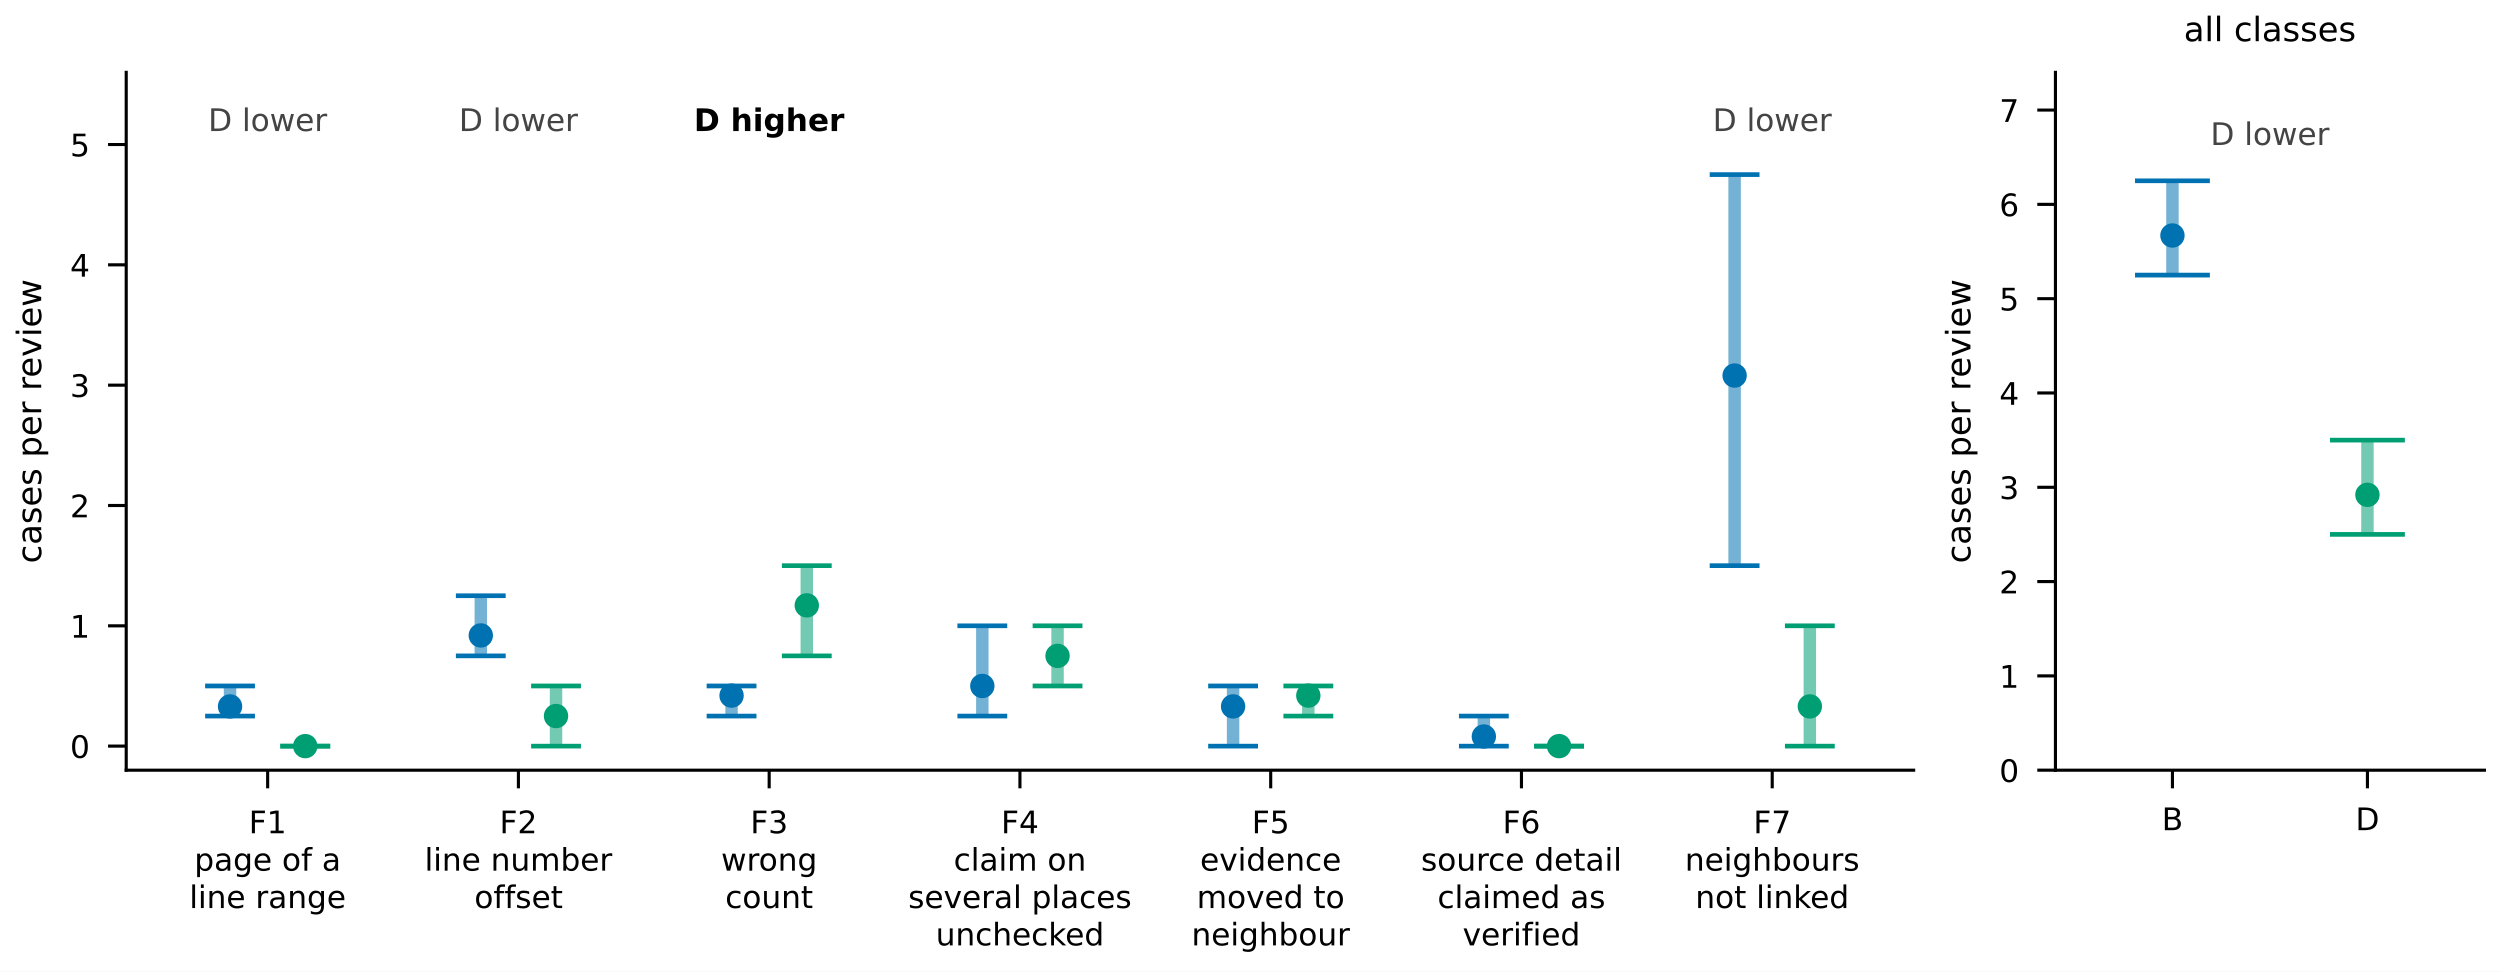
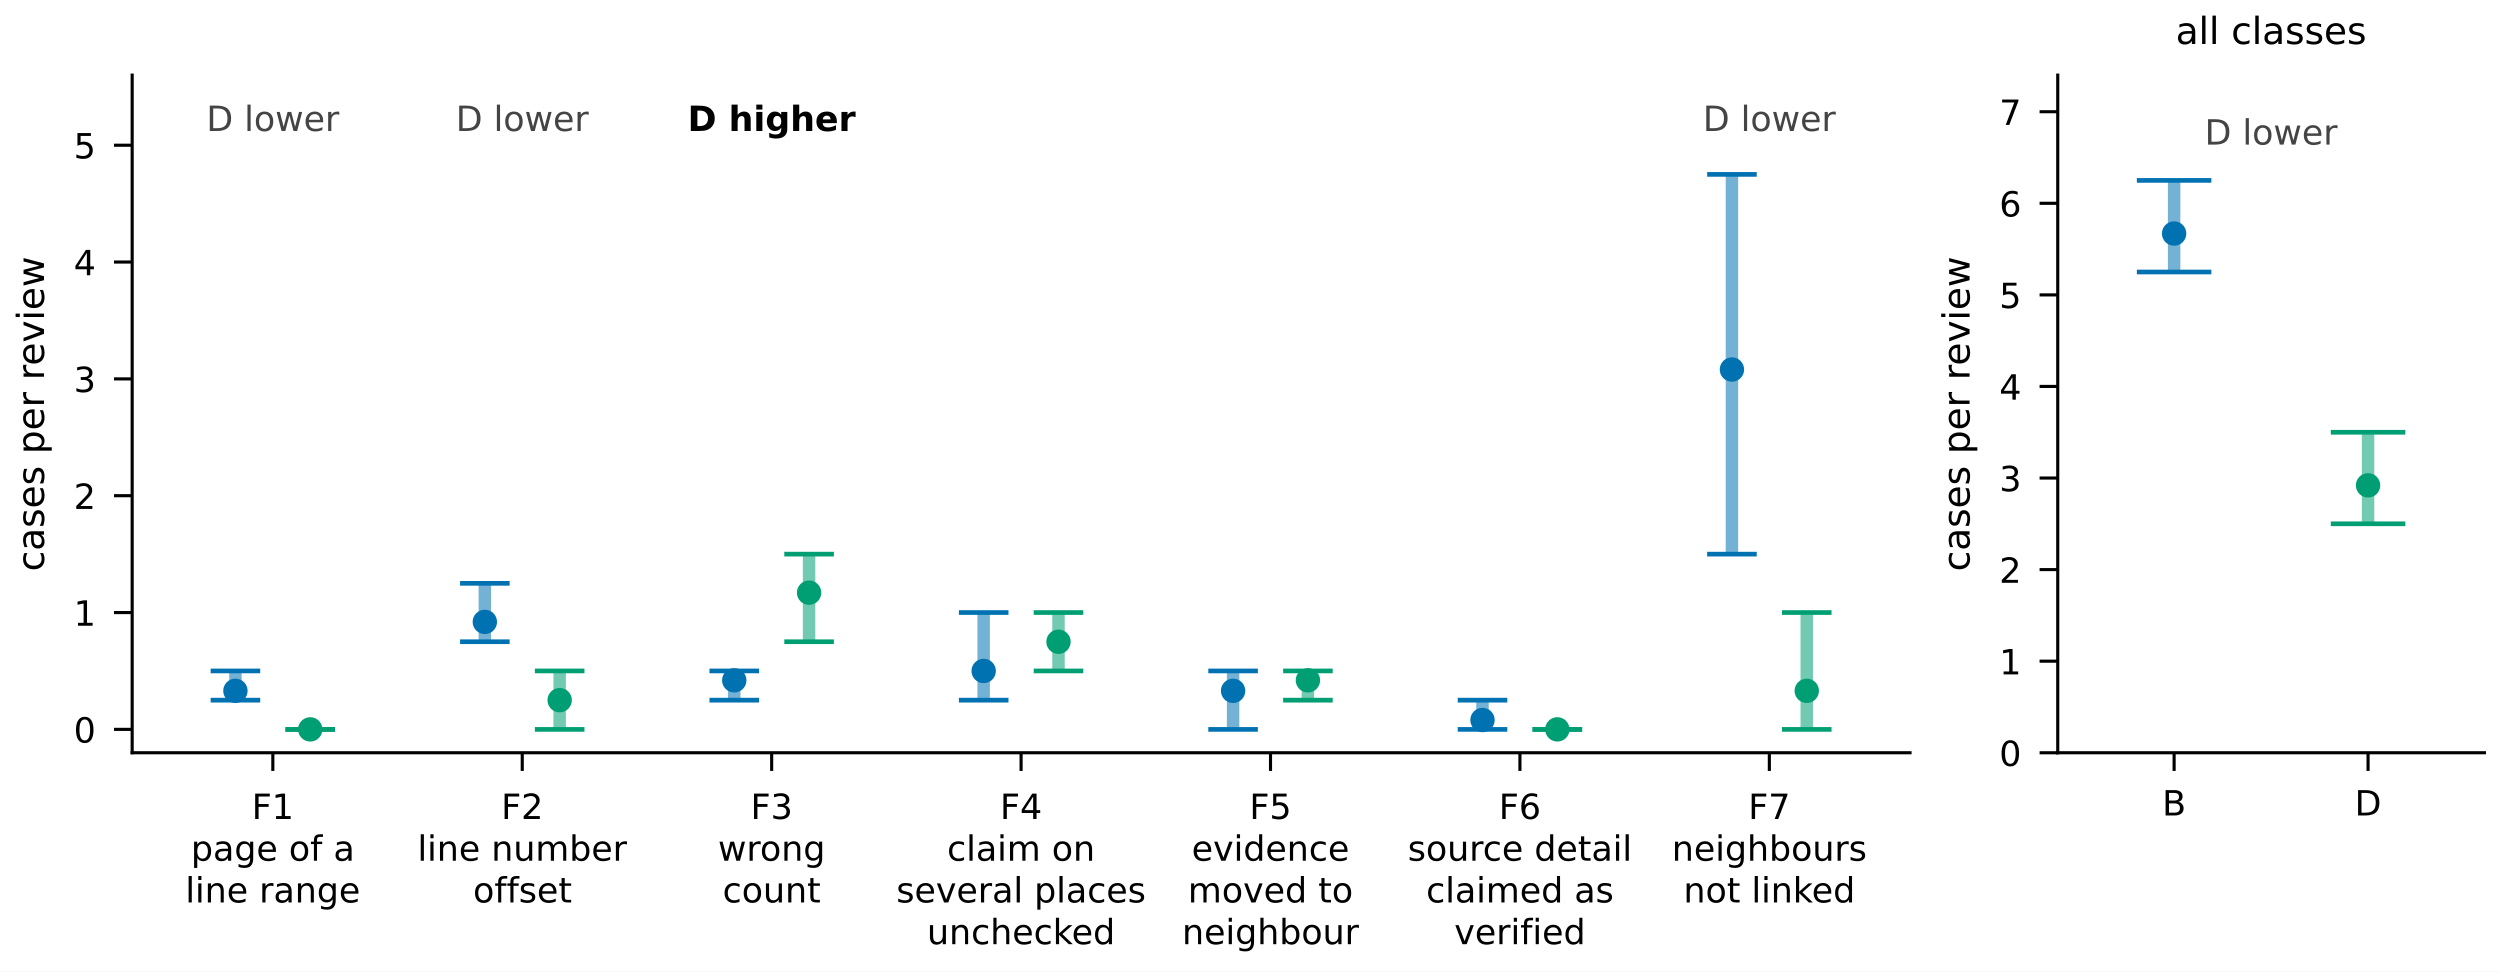
<svg xmlns="http://www.w3.org/2000/svg" xmlns:xlink="http://www.w3.org/1999/xlink" width="481.68pt" height="187.2pt" viewBox="0 0 481.68 187.2" version="1.1">
  <defs>
    <style type="text/css">*{stroke-linejoin: round; stroke-linecap: butt}</style>
  </defs>
  <g id="figure_1">
    <g id="patch_1">
      <path d="M 0 187.2  L 481.68 187.2  L 481.68 0  L 0 0  z " style="fill: #ffffff" />
    </g>
    <g id="axes_1">
      <g id="patch_2">
-         <path d="M 24.318 148.394  L 368.708 148.394  L 368.708 13.939  L 24.318 13.939  z " style="fill: #ffffff" />
+         <path d="M 25.464 145.033  L 368.006 145.033  L 368.006 14.471  L 25.464 14.471  z " style="fill: #ffffff" />
      </g>
      <g id="matplotlib.axis_1">
        <g id="xtick_1">
          <g id="line2d_1">
            <defs>
-               <path id="mc4cdc51cec" d="M 0 0  L 0 3.5  " style="stroke: #000000; stroke-width: 0.6" />
+               <path id="m9303e43eb8" d="M 0 0  L 0 3.5  " style="stroke: #000000; stroke-width: 0.6" />
            </defs>
            <g>
-               <use xlink:href="#mc4cdc51cec" x="51.568" y="148.394" style="stroke: #000000; stroke-width: 0.6" />
+               <use xlink:href="#m9303e43eb8" x="52.567" y="145.033" style="stroke: #000000; stroke-width: 0.6" />
            </g>
          </g>
          <g id="text_1">
-             <text style="font-size: 6px; font-family: 'DejaVu Sans'" transform="translate(47.93371 160.5528)">F1</text>
-             <text style="font-size: 6px; font-family: 'DejaVu Sans'" transform="translate(37.43746 167.7545)">page of a</text>
-             <text style="font-size: 6px; font-family: 'DejaVu Sans'" transform="translate(36.47699 174.9561)">line range</text>
+             <text style="font-size: 6.7px; font-family: 'DejaVu Sans'" transform="translate(48.50896 157.794)">F1</text>
+             <text style="font-size: 6.7px; font-family: 'DejaVu Sans'" transform="translate(36.78815 165.8359)">page of a</text>
+             <text style="font-size: 6.7px; font-family: 'DejaVu Sans'" transform="translate(35.71563 173.8777)">line range</text>
          </g>
        </g>
        <g id="xtick_2">
          <g id="line2d_2">
            <g>
-               <use xlink:href="#mc4cdc51cec" x="99.883" y="148.394" style="stroke: #000000; stroke-width: 0.6" />
+               <use xlink:href="#m9303e43eb8" x="100.623" y="145.033" style="stroke: #000000; stroke-width: 0.6" />
            </g>
          </g>
          <g id="text_2">
-             <text style="font-size: 6px; font-family: 'DejaVu Sans'" transform="translate(96.24874 160.5528)">F2</text>
-             <text style="font-size: 6px; font-family: 'DejaVu Sans'" transform="translate(81.80702 167.7545)">line number</text>
-             <text style="font-size: 6px; font-family: 'DejaVu Sans'" transform="translate(91.39577 174.9561)">offset</text>
+             <text style="font-size: 6.7px; font-family: 'DejaVu Sans'" transform="translate(96.56481 157.794)">F2</text>
+             <text style="font-size: 6.7px; font-family: 'DejaVu Sans'" transform="translate(80.43822 165.8359)">line number</text>
+             <text style="font-size: 6.7px; font-family: 'DejaVu Sans'" transform="translate(91.14566 173.8777)">offset</text>
          </g>
        </g>
        <g id="xtick_3">
          <g id="line2d_3">
            <g>
-               <use xlink:href="#mc4cdc51cec" x="148.198" y="148.394" style="stroke: #000000; stroke-width: 0.6" />
+               <use xlink:href="#m9303e43eb8" x="148.679" y="145.033" style="stroke: #000000; stroke-width: 0.6" />
            </g>
          </g>
          <g id="text_3">
-             <text style="font-size: 6px; font-family: 'DejaVu Sans'" transform="translate(144.5638 160.5528)">F3</text>
-             <text style="font-size: 6px; font-family: 'DejaVu Sans'" transform="translate(138.936 167.754)">wrong</text>
-             <text style="font-size: 6px; font-family: 'DejaVu Sans'" transform="translate(139.7342 174.9552)">count</text>
+             <text style="font-size: 6.7px; font-family: 'DejaVu Sans'" transform="translate(144.6207 157.794)">F3</text>
+             <text style="font-size: 6.7px; font-family: 'DejaVu Sans'" transform="translate(138.3363 165.8353)">wrong</text>
+             <text style="font-size: 6.7px; font-family: 'DejaVu Sans'" transform="translate(139.2277 173.8767)">count</text>
          </g>
        </g>
        <g id="xtick_4">
          <g id="line2d_4">
            <g>
-               <use xlink:href="#mc4cdc51cec" x="196.513" y="148.394" style="stroke: #000000; stroke-width: 0.6" />
+               <use xlink:href="#m9303e43eb8" x="196.735" y="145.033" style="stroke: #000000; stroke-width: 0.6" />
            </g>
          </g>
          <g id="text_4">
-             <text style="font-size: 6px; font-family: 'DejaVu Sans'" transform="translate(192.8788 160.5528)">F4</text>
-             <text style="font-size: 6px; font-family: 'DejaVu Sans'" transform="translate(183.7457 167.7545)">claim on</text>
-             <text style="font-size: 6px; font-family: 'DejaVu Sans'" transform="translate(174.9894 174.9561)">several places</text>
-             <text style="font-size: 6px; font-family: 'DejaVu Sans'" transform="translate(180.2835 182.1578)">unchecked</text>
+             <text style="font-size: 6.7px; font-family: 'DejaVu Sans'" transform="translate(192.6765 157.794)">F4</text>
+             <text style="font-size: 6.7px; font-family: 'DejaVu Sans'" transform="translate(182.4778 165.8359)">claim on</text>
+             <text style="font-size: 6.7px; font-family: 'DejaVu Sans'" transform="translate(172.7 173.8777)">several places</text>
+             <text style="font-size: 6.7px; font-family: 'DejaVu Sans'" transform="translate(178.6117 181.9195)">unchecked</text>
          </g>
        </g>
        <g id="xtick_5">
          <g id="line2d_5">
            <g>
-               <use xlink:href="#mc4cdc51cec" x="244.828" y="148.394" style="stroke: #000000; stroke-width: 0.6" />
+               <use xlink:href="#m9303e43eb8" x="244.791" y="145.033" style="stroke: #000000; stroke-width: 0.6" />
            </g>
          </g>
          <g id="text_5">
-             <text style="font-size: 6px; font-family: 'DejaVu Sans'" transform="translate(241.1938 160.5528)">F5</text>
-             <text style="font-size: 6px; font-family: 'DejaVu Sans'" transform="translate(231.2259 167.7545)">evidence</text>
-             <text style="font-size: 6px; font-family: 'DejaVu Sans'" transform="translate(230.579 174.9561)">moved to</text>
-             <text style="font-size: 6px; font-family: 'DejaVu Sans'" transform="translate(229.567 182.1578)">neighbour</text>
+             <text style="font-size: 6.7px; font-family: 'DejaVu Sans'" transform="translate(240.7323 157.794)">F5</text>
+             <text style="font-size: 6.7px; font-family: 'DejaVu Sans'" transform="translate(229.6014 165.8359)">evidence</text>
+             <text style="font-size: 6.7px; font-family: 'DejaVu Sans'" transform="translate(228.8791 173.8777)">moved to</text>
+             <text style="font-size: 6.7px; font-family: 'DejaVu Sans'" transform="translate(227.749 181.9195)">neighbour</text>
          </g>
        </g>
        <g id="xtick_6">
          <g id="line2d_6">
            <g>
-               <use xlink:href="#mc4cdc51cec" x="293.143" y="148.394" style="stroke: #000000; stroke-width: 0.6" />
+               <use xlink:href="#m9303e43eb8" x="292.846" y="145.033" style="stroke: #000000; stroke-width: 0.6" />
            </g>
          </g>
          <g id="text_6">
-             <text style="font-size: 6px; font-family: 'DejaVu Sans'" transform="translate(289.5089 160.5528)">F6</text>
-             <text style="font-size: 6px; font-family: 'DejaVu Sans'" transform="translate(273.7954 167.7545)">source detail</text>
-             <text style="font-size: 6px; font-family: 'DejaVu Sans'" transform="translate(276.9609 174.9561)">claimed as</text>
-             <text style="font-size: 6px; font-family: 'DejaVu Sans'" transform="translate(281.8148 182.1578)">verified</text>
+             <text style="font-size: 6.7px; font-family: 'DejaVu Sans'" transform="translate(288.7882 157.794)">F6</text>
+             <text style="font-size: 6.7px; font-family: 'DejaVu Sans'" transform="translate(271.2415 165.8359)">source detail</text>
+             <text style="font-size: 6.7px; font-family: 'DejaVu Sans'" transform="translate(274.7763 173.8777)">claimed as</text>
+             <text style="font-size: 6.7px; font-family: 'DejaVu Sans'" transform="translate(280.1965 181.9195)">verified</text>
          </g>
        </g>
        <g id="xtick_7">
          <g id="line2d_7">
            <g>
-               <use xlink:href="#mc4cdc51cec" x="341.458" y="148.394" style="stroke: #000000; stroke-width: 0.6" />
+               <use xlink:href="#m9303e43eb8" x="340.902" y="145.033" style="stroke: #000000; stroke-width: 0.6" />
            </g>
          </g>
          <g id="text_7">
-             <text style="font-size: 6px; font-family: 'DejaVu Sans'" transform="translate(337.8239 160.5528)">F7</text>
-             <text style="font-size: 6px; font-family: 'DejaVu Sans'" transform="translate(324.6342 167.7545)">neighbours</text>
-             <text style="font-size: 6px; font-family: 'DejaVu Sans'" transform="translate(326.6428 174.9561)">not linked</text>
+             <text style="font-size: 6.7px; font-family: 'DejaVu Sans'" transform="translate(336.844 157.794)">F7</text>
+             <text style="font-size: 6.7px; font-family: 'DejaVu Sans'" transform="translate(322.1156 165.8359)">neighbours</text>
+             <text style="font-size: 6.7px; font-family: 'DejaVu Sans'" transform="translate(324.3585 173.8777)">not linked</text>
          </g>
        </g>
      </g>
      <g id="matplotlib.axis_2">
        <g id="ytick_1">
          <g id="line2d_8">
            <defs>
-               <path id="me5362968f9" d="M 0 0  L -3.5 0  " style="stroke: #000000; stroke-width: 0.6" />
+               <path id="m21ab9da16f" d="M 0 0  L -3.5 0  " style="stroke: #000000; stroke-width: 0.6" />
            </defs>
            <g>
-               <use xlink:href="#me5362968f9" x="24.318" y="143.757" style="stroke: #000000; stroke-width: 0.6" />
+               <use xlink:href="#m21ab9da16f" x="25.464" y="140.531" style="stroke: #000000; stroke-width: 0.6" />
            </g>
          </g>
          <g id="text_8">
-             <text style="font-size: 6px; font-family: 'DejaVu Sans'; text-anchor: end" x="17.318" y="146.037" transform="rotate(-0 17.31825 146.0366)">0</text>
+             <text style="font-size: 6.7px; font-family: 'DejaVu Sans'; text-anchor: end" x="18.464" y="143.076" transform="rotate(-0 18.46368 143.076)">0</text>
          </g>
        </g>
        <g id="ytick_2">
          <g id="line2d_9">
            <g>
-               <use xlink:href="#me5362968f9" x="24.318" y="120.576" style="stroke: #000000; stroke-width: 0.6" />
+               <use xlink:href="#m21ab9da16f" x="25.464" y="118.02" style="stroke: #000000; stroke-width: 0.6" />
            </g>
          </g>
          <g id="text_9">
-             <text style="font-size: 6px; font-family: 'DejaVu Sans'; text-anchor: end" x="17.318" y="122.855" transform="rotate(-0 17.31825 122.8548)">1</text>
+             <text style="font-size: 6.7px; font-family: 'DejaVu Sans'; text-anchor: end" x="18.464" y="120.565" transform="rotate(-0 18.46368 120.5654)">1</text>
          </g>
        </g>
        <g id="ytick_3">
          <g id="line2d_10">
            <g>
-               <use xlink:href="#me5362968f9" x="24.318" y="97.394" style="stroke: #000000; stroke-width: 0.6" />
+               <use xlink:href="#m21ab9da16f" x="25.464" y="95.509" style="stroke: #000000; stroke-width: 0.6" />
            </g>
          </g>
          <g id="text_10">
-             <text style="font-size: 6px; font-family: 'DejaVu Sans'; text-anchor: end" x="17.318" y="99.673" transform="rotate(-0 17.31825 99.673)">2</text>
+             <text style="font-size: 6.7px; font-family: 'DejaVu Sans'; text-anchor: end" x="18.464" y="98.055" transform="rotate(-0 18.46368 98.05471)">2</text>
          </g>
        </g>
        <g id="ytick_4">
          <g id="line2d_11">
            <g>
-               <use xlink:href="#me5362968f9" x="24.318" y="74.212" style="stroke: #000000; stroke-width: 0.6" />
+               <use xlink:href="#m21ab9da16f" x="25.464" y="72.999" style="stroke: #000000; stroke-width: 0.6" />
            </g>
          </g>
          <g id="text_11">
-             <text style="font-size: 6px; font-family: 'DejaVu Sans'; text-anchor: end" x="17.318" y="76.491" transform="rotate(-0 17.31825 76.4912)">3</text>
+             <text style="font-size: 6.7px; font-family: 'DejaVu Sans'; text-anchor: end" x="18.464" y="75.544" transform="rotate(-0 18.46368 75.54405)">3</text>
          </g>
        </g>
        <g id="ytick_5">
          <g id="line2d_12">
            <g>
-               <use xlink:href="#me5362968f9" x="24.318" y="51.03" style="stroke: #000000; stroke-width: 0.6" />
+               <use xlink:href="#m21ab9da16f" x="25.464" y="50.488" style="stroke: #000000; stroke-width: 0.6" />
            </g>
          </g>
          <g id="text_12">
-             <text style="font-size: 6px; font-family: 'DejaVu Sans'; text-anchor: end" x="17.318" y="53.309" transform="rotate(-0 17.31825 53.3094)">4</text>
+             <text style="font-size: 6.7px; font-family: 'DejaVu Sans'; text-anchor: end" x="18.464" y="53.033" transform="rotate(-0 18.46368 53.03339)">4</text>
          </g>
        </g>
        <g id="ytick_6">
          <g id="line2d_13">
            <g>
-               <use xlink:href="#me5362968f9" x="24.318" y="27.848" style="stroke: #000000; stroke-width: 0.6" />
+               <use xlink:href="#m21ab9da16f" x="25.464" y="27.978" style="stroke: #000000; stroke-width: 0.6" />
            </g>
          </g>
          <g id="text_13">
-             <text style="font-size: 6px; font-family: 'DejaVu Sans'; text-anchor: end" x="17.318" y="30.128" transform="rotate(-0 17.31825 30.1276)">5</text>
+             <text style="font-size: 6.7px; font-family: 'DejaVu Sans'; text-anchor: end" x="18.464" y="30.523" transform="rotate(-0 18.46368 30.52273)">5</text>
          </g>
        </g>
        <g id="text_14">
-           <text style="font-size: 6.5px; font-family: 'DejaVu Sans'; text-anchor: middle" x="7.939" y="81.166" transform="rotate(-90 7.939224 81.16644)">cases per review</text>
+           <text style="font-size: 7.2px; font-family: 'DejaVu Sans'; text-anchor: middle" x="8.471" y="79.752" transform="rotate(-90 8.471115 79.75204)">cases per review</text>
        </g>
      </g>
      <g id="line2d_14">
-         <path d="M 44.321 137.962  L 44.321 132.166  " clip-path="url(#pbc3238eaef)" style="fill: none; stroke: #0072b2; stroke-opacity: 0.55; stroke-width: 2.4" />
+         <path d="M 45.359 134.903  L 45.359 129.275  " clip-path="url(#pc53d9c5e35)" style="fill: none; stroke: #0072b2; stroke-opacity: 0.55; stroke-width: 2.4" />
      </g>
      <g id="line2d_15">
-         <path d="M 39.972 137.962  L 48.669 137.962  " clip-path="url(#pbc3238eaef)" style="fill: none; stroke: #0072b2; stroke-width: 0.9; stroke-linecap: square" />
+         <path d="M 41.034 134.903  L 49.684 134.903  " clip-path="url(#pc53d9c5e35)" style="fill: none; stroke: #0072b2; stroke-width: 0.9; stroke-linecap: square" />
      </g>
      <g id="line2d_16">
-         <path d="M 39.972 132.166  L 48.669 132.166  " clip-path="url(#pbc3238eaef)" style="fill: none; stroke: #0072b2; stroke-width: 0.9; stroke-linecap: square" />
+         <path d="M 41.034 129.275  L 49.684 129.275  " clip-path="url(#pc53d9c5e35)" style="fill: none; stroke: #0072b2; stroke-width: 0.9; stroke-linecap: square" />
      </g>
      <g id="line2d_17">
        <defs>
-           <path id="m7e4ccbfb3e" d="M 0 1.9  C 0.504 1.9 0.987 1.7 1.344 1.344  C 1.7 0.987 1.9 0.504 1.9 0  C 1.9 -0.504 1.7 -0.987 1.344 -1.344  C 0.987 -1.7 0.504 -1.9 0 -1.9  C -0.504 -1.9 -0.987 -1.7 -1.344 -1.344  C -1.7 -0.987 -1.9 -0.504 -1.9 0  C -1.9 0.504 -1.7 0.987 -1.344 1.344  C -0.987 1.7 -0.504 1.9 0 1.9  z " style="stroke: #0072b2; stroke-width: 0.9" />
+           <path id="m8dc04f775f" d="M 0 1.9  C 0.504 1.9 0.987 1.7 1.344 1.344  C 1.7 0.987 1.9 0.504 1.9 0  C 1.9 -0.504 1.7 -0.987 1.344 -1.344  C 0.987 -1.7 0.504 -1.9 0 -1.9  C -0.504 -1.9 -0.987 -1.7 -1.344 -1.344  C -1.7 -0.987 -1.9 -0.504 -1.9 0  C -1.9 0.504 -1.7 0.987 -1.344 1.344  C -0.987 1.7 -0.504 1.9 0 1.9  z " style="stroke: #0072b2; stroke-width: 0.9" />
        </defs>
-         <g clip-path="url(#pbc3238eaef)">
-           <use xlink:href="#m7e4ccbfb3e" x="44.321" y="136.107" style="fill: #0072b2; stroke: #0072b2; stroke-width: 0.9" />
+         <g clip-path="url(#pc53d9c5e35)">
+           <use xlink:href="#m8dc04f775f" x="45.359" y="133.102" style="fill: #0072b2; stroke: #0072b2; stroke-width: 0.9" />
        </g>
      </g>
      <g id="line2d_18">
-         <path d="M 58.815 143.757  L 58.815 143.757  " clip-path="url(#pbc3238eaef)" style="fill: none; stroke: #009e73; stroke-opacity: 0.55; stroke-width: 2.4" />
+         <path d="M 59.776 140.531  L 59.776 140.531  " clip-path="url(#pc53d9c5e35)" style="fill: none; stroke: #009e73; stroke-opacity: 0.55; stroke-width: 2.4" />
      </g>
      <g id="line2d_19">
-         <path d="M 54.467 143.757  L 63.164 143.757  " clip-path="url(#pbc3238eaef)" style="fill: none; stroke: #009e73; stroke-width: 0.9; stroke-linecap: square" />
+         <path d="M 55.451 140.531  L 64.101 140.531  " clip-path="url(#pc53d9c5e35)" style="fill: none; stroke: #009e73; stroke-width: 0.9; stroke-linecap: square" />
      </g>
      <g id="line2d_20">
-         <path d="M 54.467 143.757  L 63.164 143.757  " clip-path="url(#pbc3238eaef)" style="fill: none; stroke: #009e73; stroke-width: 0.9; stroke-linecap: square" />
+         <path d="M 55.451 140.531  L 64.101 140.531  " clip-path="url(#pc53d9c5e35)" style="fill: none; stroke: #009e73; stroke-width: 0.9; stroke-linecap: square" />
      </g>
      <g id="line2d_21">
        <defs>
-           <path id="mbad05f648e" d="M 0 1.9  C 0.504 1.9 0.987 1.7 1.344 1.344  C 1.7 0.987 1.9 0.504 1.9 0  C 1.9 -0.504 1.7 -0.987 1.344 -1.344  C 0.987 -1.7 0.504 -1.9 0 -1.9  C -0.504 -1.9 -0.987 -1.7 -1.344 -1.344  C -1.7 -0.987 -1.9 -0.504 -1.9 0  C -1.9 0.504 -1.7 0.987 -1.344 1.344  C -0.987 1.7 -0.504 1.9 0 1.9  z " style="stroke: #009e73; stroke-width: 0.9" />
+           <path id="m3bcde6419c" d="M 0 1.9  C 0.504 1.9 0.987 1.7 1.344 1.344  C 1.7 0.987 1.9 0.504 1.9 0  C 1.9 -0.504 1.7 -0.987 1.344 -1.344  C 0.987 -1.7 0.504 -1.9 0 -1.9  C -0.504 -1.9 -0.987 -1.7 -1.344 -1.344  C -1.7 -0.987 -1.9 -0.504 -1.9 0  C -1.9 0.504 -1.7 0.987 -1.344 1.344  C -0.987 1.7 -0.504 1.9 0 1.9  z " style="stroke: #009e73; stroke-width: 0.9" />
        </defs>
-         <g clip-path="url(#pbc3238eaef)">
-           <use xlink:href="#mbad05f648e" x="58.815" y="143.757" style="fill: #009e73; stroke: #009e73; stroke-width: 0.9" />
+         <g clip-path="url(#pc53d9c5e35)">
+           <use xlink:href="#m3bcde6419c" x="59.776" y="140.531" style="fill: #009e73; stroke: #009e73; stroke-width: 0.9" />
        </g>
      </g>
      <g id="line2d_22">
-         <path d="M 92.636 126.371  L 92.636 114.78  " clip-path="url(#pbc3238eaef)" style="fill: none; stroke: #0072b2; stroke-opacity: 0.55; stroke-width: 2.4" />
+         <path d="M 93.415 123.648  L 93.415 112.392  " clip-path="url(#pc53d9c5e35)" style="fill: none; stroke: #0072b2; stroke-opacity: 0.55; stroke-width: 2.4" />
      </g>
      <g id="line2d_23">
-         <path d="M 88.287 126.371  L 96.984 126.371  " clip-path="url(#pbc3238eaef)" style="fill: none; stroke: #0072b2; stroke-width: 0.9; stroke-linecap: square" />
+         <path d="M 89.09 123.648  L 97.74 123.648  " clip-path="url(#pc53d9c5e35)" style="fill: none; stroke: #0072b2; stroke-width: 0.9; stroke-linecap: square" />
      </g>
      <g id="line2d_24">
-         <path d="M 88.287 114.78  L 96.984 114.78  " clip-path="url(#pbc3238eaef)" style="fill: none; stroke: #0072b2; stroke-width: 0.9; stroke-linecap: square" />
+         <path d="M 89.09 112.392  L 97.74 112.392  " clip-path="url(#pc53d9c5e35)" style="fill: none; stroke: #0072b2; stroke-width: 0.9; stroke-linecap: square" />
      </g>
      <g id="line2d_25">
-         <g clip-path="url(#pbc3238eaef)">
-           <use xlink:href="#m7e4ccbfb3e" x="92.636" y="122.43" style="fill: #0072b2; stroke: #0072b2; stroke-width: 0.9" />
+         <g clip-path="url(#pc53d9c5e35)">
+           <use xlink:href="#m8dc04f775f" x="93.415" y="119.821" style="fill: #0072b2; stroke: #0072b2; stroke-width: 0.9" />
        </g>
      </g>
      <g id="line2d_26">
-         <path d="M 107.13 143.757  L 107.13 132.166  " clip-path="url(#pbc3238eaef)" style="fill: none; stroke: #009e73; stroke-opacity: 0.55; stroke-width: 2.4" />
+         <path d="M 107.831 140.531  L 107.831 129.275  " clip-path="url(#pc53d9c5e35)" style="fill: none; stroke: #009e73; stroke-opacity: 0.55; stroke-width: 2.4" />
      </g>
      <g id="line2d_27">
-         <path d="M 102.782 143.757  L 111.479 143.757  " clip-path="url(#pbc3238eaef)" style="fill: none; stroke: #009e73; stroke-width: 0.9; stroke-linecap: square" />
+         <path d="M 103.506 140.531  L 112.156 140.531  " clip-path="url(#pc53d9c5e35)" style="fill: none; stroke: #009e73; stroke-width: 0.9; stroke-linecap: square" />
      </g>
      <g id="line2d_28">
-         <path d="M 102.782 132.166  L 111.479 132.166  " clip-path="url(#pbc3238eaef)" style="fill: none; stroke: #009e73; stroke-width: 0.9; stroke-linecap: square" />
+         <path d="M 103.506 129.275  L 112.156 129.275  " clip-path="url(#pc53d9c5e35)" style="fill: none; stroke: #009e73; stroke-width: 0.9; stroke-linecap: square" />
      </g>
      <g id="line2d_29">
-         <g clip-path="url(#pbc3238eaef)">
-           <use xlink:href="#mbad05f648e" x="107.13" y="137.962" style="fill: #009e73; stroke: #009e73; stroke-width: 0.9" />
+         <g clip-path="url(#pc53d9c5e35)">
+           <use xlink:href="#m3bcde6419c" x="107.831" y="134.903" style="fill: #009e73; stroke: #009e73; stroke-width: 0.9" />
        </g>
      </g>
      <g id="line2d_30">
-         <path d="M 140.951 137.962  L 140.951 132.166  " clip-path="url(#pbc3238eaef)" style="fill: none; stroke: #0072b2; stroke-opacity: 0.55; stroke-width: 2.4" />
+         <path d="M 141.47 134.903  L 141.47 129.275  " clip-path="url(#pc53d9c5e35)" style="fill: none; stroke: #0072b2; stroke-opacity: 0.55; stroke-width: 2.4" />
      </g>
      <g id="line2d_31">
-         <path d="M 136.602 137.962  L 145.299 137.962  " clip-path="url(#pbc3238eaef)" style="fill: none; stroke: #0072b2; stroke-width: 0.9; stroke-linecap: square" />
+         <path d="M 137.145 134.903  L 145.796 134.903  " clip-path="url(#pc53d9c5e35)" style="fill: none; stroke: #0072b2; stroke-width: 0.9; stroke-linecap: square" />
      </g>
      <g id="line2d_32">
-         <path d="M 136.602 132.166  L 145.299 132.166  " clip-path="url(#pbc3238eaef)" style="fill: none; stroke: #0072b2; stroke-width: 0.9; stroke-linecap: square" />
+         <path d="M 137.145 129.275  L 145.796 129.275  " clip-path="url(#pc53d9c5e35)" style="fill: none; stroke: #0072b2; stroke-width: 0.9; stroke-linecap: square" />
      </g>
      <g id="line2d_33">
-         <g clip-path="url(#pbc3238eaef)">
-           <use xlink:href="#m7e4ccbfb3e" x="140.951" y="134.021" style="fill: #0072b2; stroke: #0072b2; stroke-width: 0.9" />
+         <g clip-path="url(#pc53d9c5e35)">
+           <use xlink:href="#m8dc04f775f" x="141.47" y="131.076" style="fill: #0072b2; stroke: #0072b2; stroke-width: 0.9" />
        </g>
      </g>
      <g id="line2d_34">
-         <path d="M 155.445 126.371  L 155.445 108.985  " clip-path="url(#pbc3238eaef)" style="fill: none; stroke: #009e73; stroke-opacity: 0.55; stroke-width: 2.4" />
+         <path d="M 155.887 123.648  L 155.887 106.765  " clip-path="url(#pc53d9c5e35)" style="fill: none; stroke: #009e73; stroke-opacity: 0.55; stroke-width: 2.4" />
      </g>
      <g id="line2d_35">
-         <path d="M 151.097 126.371  L 159.794 126.371  " clip-path="url(#pbc3238eaef)" style="fill: none; stroke: #009e73; stroke-width: 0.9; stroke-linecap: square" />
+         <path d="M 151.562 123.648  L 160.212 123.648  " clip-path="url(#pc53d9c5e35)" style="fill: none; stroke: #009e73; stroke-width: 0.9; stroke-linecap: square" />
      </g>
      <g id="line2d_36">
-         <path d="M 151.097 108.985  L 159.794 108.985  " clip-path="url(#pbc3238eaef)" style="fill: none; stroke: #009e73; stroke-width: 0.9; stroke-linecap: square" />
+         <path d="M 151.562 106.765  L 160.212 106.765  " clip-path="url(#pc53d9c5e35)" style="fill: none; stroke: #009e73; stroke-width: 0.9; stroke-linecap: square" />
      </g>
      <g id="line2d_37">
-         <g clip-path="url(#pbc3238eaef)">
-           <use xlink:href="#mbad05f648e" x="155.445" y="116.635" style="fill: #009e73; stroke: #009e73; stroke-width: 0.9" />
+         <g clip-path="url(#pc53d9c5e35)">
+           <use xlink:href="#m3bcde6419c" x="155.887" y="114.193" style="fill: #009e73; stroke: #009e73; stroke-width: 0.9" />
        </g>
      </g>
      <g id="line2d_38">
-         <path d="M 189.266 137.962  L 189.266 120.576  " clip-path="url(#pbc3238eaef)" style="fill: none; stroke: #0072b2; stroke-opacity: 0.55; stroke-width: 2.4" />
+         <path d="M 189.526 134.903  L 189.526 118.02  " clip-path="url(#pc53d9c5e35)" style="fill: none; stroke: #0072b2; stroke-opacity: 0.55; stroke-width: 2.4" />
      </g>
      <g id="line2d_39">
-         <path d="M 184.917 137.962  L 193.614 137.962  " clip-path="url(#pbc3238eaef)" style="fill: none; stroke: #0072b2; stroke-width: 0.9; stroke-linecap: square" />
+         <path d="M 185.201 134.903  L 193.851 134.903  " clip-path="url(#pc53d9c5e35)" style="fill: none; stroke: #0072b2; stroke-width: 0.9; stroke-linecap: square" />
      </g>
      <g id="line2d_40">
-         <path d="M 184.917 120.576  L 193.614 120.576  " clip-path="url(#pbc3238eaef)" style="fill: none; stroke: #0072b2; stroke-width: 0.9; stroke-linecap: square" />
+         <path d="M 185.201 118.02  L 193.851 118.02  " clip-path="url(#pc53d9c5e35)" style="fill: none; stroke: #0072b2; stroke-width: 0.9; stroke-linecap: square" />
      </g>
      <g id="line2d_41">
-         <g clip-path="url(#pbc3238eaef)">
-           <use xlink:href="#m7e4ccbfb3e" x="189.266" y="132.166" style="fill: #0072b2; stroke: #0072b2; stroke-width: 0.9" />
+         <g clip-path="url(#pc53d9c5e35)">
+           <use xlink:href="#m8dc04f775f" x="189.526" y="129.275" style="fill: #0072b2; stroke: #0072b2; stroke-width: 0.9" />
        </g>
      </g>
      <g id="line2d_42">
-         <path d="M 203.76 132.166  L 203.76 120.576  " clip-path="url(#pbc3238eaef)" style="fill: none; stroke: #009e73; stroke-opacity: 0.55; stroke-width: 2.4" />
+         <path d="M 203.943 129.275  L 203.943 118.02  " clip-path="url(#pc53d9c5e35)" style="fill: none; stroke: #009e73; stroke-opacity: 0.55; stroke-width: 2.4" />
      </g>
      <g id="line2d_43">
-         <path d="M 199.412 132.166  L 208.109 132.166  " clip-path="url(#pbc3238eaef)" style="fill: none; stroke: #009e73; stroke-width: 0.9; stroke-linecap: square" />
+         <path d="M 199.618 129.275  L 208.268 129.275  " clip-path="url(#pc53d9c5e35)" style="fill: none; stroke: #009e73; stroke-width: 0.9; stroke-linecap: square" />
      </g>
      <g id="line2d_44">
-         <path d="M 199.412 120.576  L 208.109 120.576  " clip-path="url(#pbc3238eaef)" style="fill: none; stroke: #009e73; stroke-width: 0.9; stroke-linecap: square" />
+         <path d="M 199.618 118.02  L 208.268 118.02  " clip-path="url(#pc53d9c5e35)" style="fill: none; stroke: #009e73; stroke-width: 0.9; stroke-linecap: square" />
      </g>
      <g id="line2d_45">
-         <g clip-path="url(#pbc3238eaef)">
-           <use xlink:href="#mbad05f648e" x="203.76" y="126.371" style="fill: #009e73; stroke: #009e73; stroke-width: 0.9" />
+         <g clip-path="url(#pc53d9c5e35)">
+           <use xlink:href="#m3bcde6419c" x="203.943" y="123.648" style="fill: #009e73; stroke: #009e73; stroke-width: 0.9" />
        </g>
      </g>
      <g id="line2d_46">
-         <path d="M 237.581 143.757  L 237.581 132.166  " clip-path="url(#pbc3238eaef)" style="fill: none; stroke: #0072b2; stroke-opacity: 0.55; stroke-width: 2.4" />
+         <path d="M 237.582 140.531  L 237.582 129.275  " clip-path="url(#pc53d9c5e35)" style="fill: none; stroke: #0072b2; stroke-opacity: 0.55; stroke-width: 2.4" />
      </g>
      <g id="line2d_47">
-         <path d="M 233.232 143.757  L 241.929 143.757  " clip-path="url(#pbc3238eaef)" style="fill: none; stroke: #0072b2; stroke-width: 0.9; stroke-linecap: square" />
+         <path d="M 233.257 140.531  L 241.907 140.531  " clip-path="url(#pc53d9c5e35)" style="fill: none; stroke: #0072b2; stroke-width: 0.9; stroke-linecap: square" />
      </g>
      <g id="line2d_48">
-         <path d="M 233.232 132.166  L 241.929 132.166  " clip-path="url(#pbc3238eaef)" style="fill: none; stroke: #0072b2; stroke-width: 0.9; stroke-linecap: square" />
+         <path d="M 233.257 129.275  L 241.907 129.275  " clip-path="url(#pc53d9c5e35)" style="fill: none; stroke: #0072b2; stroke-width: 0.9; stroke-linecap: square" />
      </g>
      <g id="line2d_49">
-         <g clip-path="url(#pbc3238eaef)">
-           <use xlink:href="#m7e4ccbfb3e" x="237.581" y="136.107" style="fill: #0072b2; stroke: #0072b2; stroke-width: 0.9" />
+         <g clip-path="url(#pc53d9c5e35)">
+           <use xlink:href="#m8dc04f775f" x="237.582" y="133.102" style="fill: #0072b2; stroke: #0072b2; stroke-width: 0.9" />
        </g>
      </g>
      <g id="line2d_50">
-         <path d="M 252.075 137.962  L 252.075 132.166  " clip-path="url(#pbc3238eaef)" style="fill: none; stroke: #009e73; stroke-opacity: 0.55; stroke-width: 2.4" />
+         <path d="M 251.999 134.903  L 251.999 129.275  " clip-path="url(#pc53d9c5e35)" style="fill: none; stroke: #009e73; stroke-opacity: 0.55; stroke-width: 2.4" />
      </g>
      <g id="line2d_51">
-         <path d="M 247.727 137.962  L 256.424 137.962  " clip-path="url(#pbc3238eaef)" style="fill: none; stroke: #009e73; stroke-width: 0.9; stroke-linecap: square" />
+         <path d="M 247.674 134.903  L 256.324 134.903  " clip-path="url(#pc53d9c5e35)" style="fill: none; stroke: #009e73; stroke-width: 0.9; stroke-linecap: square" />
      </g>
      <g id="line2d_52">
-         <path d="M 247.727 132.166  L 256.424 132.166  " clip-path="url(#pbc3238eaef)" style="fill: none; stroke: #009e73; stroke-width: 0.9; stroke-linecap: square" />
+         <path d="M 247.674 129.275  L 256.324 129.275  " clip-path="url(#pc53d9c5e35)" style="fill: none; stroke: #009e73; stroke-width: 0.9; stroke-linecap: square" />
      </g>
      <g id="line2d_53">
-         <g clip-path="url(#pbc3238eaef)">
-           <use xlink:href="#mbad05f648e" x="252.075" y="134.021" style="fill: #009e73; stroke: #009e73; stroke-width: 0.9" />
+         <g clip-path="url(#pc53d9c5e35)">
+           <use xlink:href="#m3bcde6419c" x="251.999" y="131.076" style="fill: #009e73; stroke: #009e73; stroke-width: 0.9" />
        </g>
      </g>
      <g id="line2d_54">
-         <path d="M 285.896 143.757  L 285.896 137.962  " clip-path="url(#pbc3238eaef)" style="fill: none; stroke: #0072b2; stroke-opacity: 0.55; stroke-width: 2.4" />
+         <path d="M 285.638 140.531  L 285.638 134.903  " clip-path="url(#pc53d9c5e35)" style="fill: none; stroke: #0072b2; stroke-opacity: 0.55; stroke-width: 2.4" />
      </g>
      <g id="line2d_55">
-         <path d="M 281.547 143.757  L 290.244 143.757  " clip-path="url(#pbc3238eaef)" style="fill: none; stroke: #0072b2; stroke-width: 0.9; stroke-linecap: square" />
+         <path d="M 281.313 140.531  L 289.963 140.531  " clip-path="url(#pc53d9c5e35)" style="fill: none; stroke: #0072b2; stroke-width: 0.9; stroke-linecap: square" />
      </g>
      <g id="line2d_56">
-         <path d="M 281.547 137.962  L 290.244 137.962  " clip-path="url(#pbc3238eaef)" style="fill: none; stroke: #0072b2; stroke-width: 0.9; stroke-linecap: square" />
+         <path d="M 281.313 134.903  L 289.963 134.903  " clip-path="url(#pc53d9c5e35)" style="fill: none; stroke: #0072b2; stroke-width: 0.9; stroke-linecap: square" />
      </g>
      <g id="line2d_57">
-         <g clip-path="url(#pbc3238eaef)">
-           <use xlink:href="#m7e4ccbfb3e" x="285.896" y="141.903" style="fill: #0072b2; stroke: #0072b2; stroke-width: 0.9" />
+         <g clip-path="url(#pc53d9c5e35)">
+           <use xlink:href="#m8dc04f775f" x="285.638" y="138.73" style="fill: #0072b2; stroke: #0072b2; stroke-width: 0.9" />
        </g>
      </g>
      <g id="line2d_58">
-         <path d="M 300.39 143.757  L 300.39 143.757  " clip-path="url(#pbc3238eaef)" style="fill: none; stroke: #009e73; stroke-opacity: 0.55; stroke-width: 2.4" />
+         <path d="M 300.055 140.531  L 300.055 140.531  " clip-path="url(#pc53d9c5e35)" style="fill: none; stroke: #009e73; stroke-opacity: 0.55; stroke-width: 2.4" />
      </g>
      <g id="line2d_59">
-         <path d="M 296.042 143.757  L 304.739 143.757  " clip-path="url(#pbc3238eaef)" style="fill: none; stroke: #009e73; stroke-width: 0.9; stroke-linecap: square" />
+         <path d="M 295.73 140.531  L 304.38 140.531  " clip-path="url(#pc53d9c5e35)" style="fill: none; stroke: #009e73; stroke-width: 0.9; stroke-linecap: square" />
      </g>
      <g id="line2d_60">
-         <path d="M 296.042 143.757  L 304.739 143.757  " clip-path="url(#pbc3238eaef)" style="fill: none; stroke: #009e73; stroke-width: 0.9; stroke-linecap: square" />
+         <path d="M 295.73 140.531  L 304.38 140.531  " clip-path="url(#pc53d9c5e35)" style="fill: none; stroke: #009e73; stroke-width: 0.9; stroke-linecap: square" />
      </g>
      <g id="line2d_61">
-         <g clip-path="url(#pbc3238eaef)">
-           <use xlink:href="#mbad05f648e" x="300.39" y="143.757" style="fill: #009e73; stroke: #009e73; stroke-width: 0.9" />
+         <g clip-path="url(#pc53d9c5e35)">
+           <use xlink:href="#m3bcde6419c" x="300.055" y="140.531" style="fill: #009e73; stroke: #009e73; stroke-width: 0.9" />
        </g>
      </g>
      <g id="line2d_62">
-         <path d="M 334.211 108.985  L 334.211 33.644  " clip-path="url(#pbc3238eaef)" style="fill: none; stroke: #0072b2; stroke-opacity: 0.55; stroke-width: 2.4" />
+         <path d="M 333.694 106.765  L 333.694 33.605  " clip-path="url(#pc53d9c5e35)" style="fill: none; stroke: #0072b2; stroke-opacity: 0.55; stroke-width: 2.4" />
      </g>
      <g id="line2d_63">
-         <path d="M 329.862 108.985  L 338.559 108.985  " clip-path="url(#pbc3238eaef)" style="fill: none; stroke: #0072b2; stroke-width: 0.9; stroke-linecap: square" />
+         <path d="M 329.369 106.765  L 338.019 106.765  " clip-path="url(#pc53d9c5e35)" style="fill: none; stroke: #0072b2; stroke-width: 0.9; stroke-linecap: square" />
      </g>
      <g id="line2d_64">
-         <path d="M 329.862 33.644  L 338.559 33.644  " clip-path="url(#pbc3238eaef)" style="fill: none; stroke: #0072b2; stroke-width: 0.9; stroke-linecap: square" />
+         <path d="M 329.369 33.605  L 338.019 33.605  " clip-path="url(#pc53d9c5e35)" style="fill: none; stroke: #0072b2; stroke-width: 0.9; stroke-linecap: square" />
      </g>
      <g id="line2d_65">
-         <g clip-path="url(#pbc3238eaef)">
-           <use xlink:href="#m7e4ccbfb3e" x="334.211" y="72.357" style="fill: #0072b2; stroke: #0072b2; stroke-width: 0.9" />
+         <g clip-path="url(#pc53d9c5e35)">
+           <use xlink:href="#m8dc04f775f" x="333.694" y="71.198" style="fill: #0072b2; stroke: #0072b2; stroke-width: 0.9" />
        </g>
      </g>
      <g id="line2d_66">
-         <path d="M 348.705 143.757  L 348.705 120.576  " clip-path="url(#pbc3238eaef)" style="fill: none; stroke: #009e73; stroke-opacity: 0.55; stroke-width: 2.4" />
+         <path d="M 348.111 140.531  L 348.111 118.02  " clip-path="url(#pc53d9c5e35)" style="fill: none; stroke: #009e73; stroke-opacity: 0.55; stroke-width: 2.4" />
      </g>
      <g id="line2d_67">
-         <path d="M 344.357 143.757  L 353.054 143.757  " clip-path="url(#pbc3238eaef)" style="fill: none; stroke: #009e73; stroke-width: 0.9; stroke-linecap: square" />
+         <path d="M 343.786 140.531  L 352.436 140.531  " clip-path="url(#pc53d9c5e35)" style="fill: none; stroke: #009e73; stroke-width: 0.9; stroke-linecap: square" />
      </g>
      <g id="line2d_68">
-         <path d="M 344.357 120.576  L 353.054 120.576  " clip-path="url(#pbc3238eaef)" style="fill: none; stroke: #009e73; stroke-width: 0.9; stroke-linecap: square" />
+         <path d="M 343.786 118.02  L 352.436 118.02  " clip-path="url(#pc53d9c5e35)" style="fill: none; stroke: #009e73; stroke-width: 0.9; stroke-linecap: square" />
      </g>
      <g id="line2d_69">
-         <g clip-path="url(#pbc3238eaef)">
-           <use xlink:href="#mbad05f648e" x="348.705" y="136.107" style="fill: #009e73; stroke: #009e73; stroke-width: 0.9" />
+         <g clip-path="url(#pc53d9c5e35)">
+           <use xlink:href="#m3bcde6419c" x="348.111" y="133.102" style="fill: #009e73; stroke: #009e73; stroke-width: 0.9" />
        </g>
      </g>
      <g id="patch_3">
-         <path d="M 24.318 148.394  L 24.318 13.939  " style="fill: none; stroke: #000000; stroke-width: 0.6; stroke-linejoin: miter; stroke-linecap: square" />
+         <path d="M 25.464 145.033  L 25.464 14.471  " style="fill: none; stroke: #000000; stroke-width: 0.6; stroke-linejoin: miter; stroke-linecap: square" />
      </g>
      <g id="patch_4">
-         <path d="M 24.318 148.394  L 368.708 148.394  " style="fill: none; stroke: #000000; stroke-width: 0.6; stroke-linejoin: miter; stroke-linecap: square" />
+         <path d="M 25.464 145.033  L 368.006 145.033  " style="fill: none; stroke: #000000; stroke-width: 0.6; stroke-linejoin: miter; stroke-linecap: square" />
      </g>
      <g id="text_15">
-         <text style="font-size: 6px; font-family: 'DejaVu Sans'; text-anchor: middle; fill: #444444" x="51.568" y="25.248" transform="rotate(-0 51.56793 25.24781)">D lower</text>
+         <text style="font-size: 6.7px; font-family: 'DejaVu Sans'; text-anchor: middle; fill: #444444" x="52.567" y="25.242" transform="rotate(-0 52.56717 25.24241)">D lower</text>
      </g>
      <g id="text_16">
-         <text style="font-size: 6px; font-family: 'DejaVu Sans'; text-anchor: middle; fill: #444444" x="99.883" y="25.248" transform="rotate(-0 99.88295 25.24781)">D lower</text>
+         <text style="font-size: 6.7px; font-family: 'DejaVu Sans'; text-anchor: middle; fill: #444444" x="100.623" y="25.242" transform="rotate(-0 100.623 25.24241)">D lower</text>
      </g>
      <g id="text_17">
-         <text style="font-weight: 700; font-size: 6px; font-family: 'DejaVu Sans'; text-anchor: middle" x="148.198" y="25.248" transform="rotate(-0 148.198 25.24781)">D higher</text>
+         <text style="font-weight: 700; font-size: 6.7px; font-family: 'DejaVu Sans'; text-anchor: middle" x="148.679" y="25.242" transform="rotate(-0 148.6789 25.24241)">D higher</text>
      </g>
      <g id="text_18">
-         <text style="font-size: 6px; font-family: 'DejaVu Sans'; text-anchor: middle; fill: #444444" x="341.458" y="25.248" transform="rotate(-0 341.4581 25.24781)">D lower</text>
+         <text style="font-size: 6.7px; font-family: 'DejaVu Sans'; text-anchor: middle; fill: #444444" x="340.902" y="25.242" transform="rotate(-0 340.9022 25.24241)">D lower</text>
      </g>
    </g>
    <g id="axes_2">
      <g id="patch_5">
-         <path d="M 396.026 148.394  L 478.68 148.394  L 478.68 13.939  L 396.026 13.939  z " style="fill: #ffffff" />
+         <path d="M 396.47 145.033  L 478.68 145.033  L 478.68 14.471  L 396.47 14.471  z " style="fill: #ffffff" />
      </g>
      <g id="matplotlib.axis_3">
        <g id="xtick_8">
          <g id="line2d_70">
            <g>
-               <use xlink:href="#mc4cdc51cec" x="418.568" y="148.394" style="stroke: #000000; stroke-width: 0.6" />
+               <use xlink:href="#m9303e43eb8" x="418.891" y="145.033" style="stroke: #000000; stroke-width: 0.6" />
            </g>
          </g>
          <g id="text_19">
-             <text style="font-size: 6px; font-family: 'DejaVu Sans'; text-anchor: middle" x="418.568" y="159.952" transform="rotate(-0 418.5681 159.9523)">B</text>
+             <text style="font-size: 6.7px; font-family: 'DejaVu Sans'; text-anchor: middle" x="418.891" y="157.123" transform="rotate(-0 418.8906 157.1234)">B</text>
          </g>
        </g>
        <g id="xtick_9">
          <g id="line2d_71">
            <g>
-               <use xlink:href="#mc4cdc51cec" x="456.138" y="148.394" style="stroke: #000000; stroke-width: 0.6" />
+               <use xlink:href="#m9303e43eb8" x="456.259" y="145.033" style="stroke: #000000; stroke-width: 0.6" />
            </g>
          </g>
          <g id="text_20">
-             <text style="font-size: 6px; font-family: 'DejaVu Sans'; text-anchor: middle" x="456.138" y="159.952" transform="rotate(-0 456.1379 159.9523)">D</text>
+             <text style="font-size: 6.7px; font-family: 'DejaVu Sans'; text-anchor: middle" x="456.259" y="157.123" transform="rotate(-0 456.2588 157.1234)">D</text>
          </g>
        </g>
      </g>
      <g id="matplotlib.axis_4">
        <g id="ytick_7">
          <g id="line2d_72">
            <g>
-               <use xlink:href="#me5362968f9" x="396.026" y="148.394" style="stroke: #000000; stroke-width: 0.6" />
+               <use xlink:href="#m21ab9da16f" x="396.47" y="145.033" style="stroke: #000000; stroke-width: 0.6" />
            </g>
          </g>
          <g id="text_21">
-             <text style="font-size: 6px; font-family: 'DejaVu Sans'; text-anchor: end" x="389.026" y="150.673" transform="rotate(-0 389.0263 150.673)">0</text>
+             <text style="font-size: 6.7px; font-family: 'DejaVu Sans'; text-anchor: end" x="389.47" y="147.578" transform="rotate(-0 389.4697 147.5782)">0</text>
          </g>
        </g>
        <g id="ytick_8">
          <g id="line2d_73">
            <g>
-               <use xlink:href="#me5362968f9" x="396.026" y="130.224" style="stroke: #000000; stroke-width: 0.6" />
+               <use xlink:href="#m21ab9da16f" x="396.47" y="127.389" style="stroke: #000000; stroke-width: 0.6" />
            </g>
          </g>
          <g id="text_22">
-             <text style="font-size: 6px; font-family: 'DejaVu Sans'; text-anchor: end" x="389.026" y="132.503" transform="rotate(-0 389.0263 132.5034)">1</text>
+             <text style="font-size: 6.7px; font-family: 'DejaVu Sans'; text-anchor: end" x="389.47" y="129.935" transform="rotate(-0 389.4697 129.9347)">1</text>
          </g>
        </g>
        <g id="ytick_9">
          <g id="line2d_74">
            <g>
-               <use xlink:href="#me5362968f9" x="396.026" y="112.055" style="stroke: #000000; stroke-width: 0.6" />
+               <use xlink:href="#m21ab9da16f" x="396.47" y="109.746" style="stroke: #000000; stroke-width: 0.6" />
            </g>
          </g>
          <g id="text_23">
-             <text style="font-size: 6px; font-family: 'DejaVu Sans'; text-anchor: end" x="389.026" y="114.334" transform="rotate(-0 389.0263 114.3339)">2</text>
+             <text style="font-size: 6.7px; font-family: 'DejaVu Sans'; text-anchor: end" x="389.47" y="112.291" transform="rotate(-0 389.4697 112.2912)">2</text>
          </g>
        </g>
        <g id="ytick_10">
          <g id="line2d_75">
            <g>
-               <use xlink:href="#me5362968f9" x="396.026" y="93.885" style="stroke: #000000; stroke-width: 0.6" />
+               <use xlink:href="#m21ab9da16f" x="396.47" y="92.102" style="stroke: #000000; stroke-width: 0.6" />
            </g>
          </g>
          <g id="text_24">
-             <text style="font-size: 6px; font-family: 'DejaVu Sans'; text-anchor: end" x="389.026" y="96.164" transform="rotate(-0 389.0263 96.16441)">3</text>
+             <text style="font-size: 6.7px; font-family: 'DejaVu Sans'; text-anchor: end" x="389.47" y="94.648" transform="rotate(-0 389.4697 94.64769)">3</text>
          </g>
        </g>
        <g id="ytick_11">
          <g id="line2d_76">
            <g>
-               <use xlink:href="#me5362968f9" x="396.026" y="75.716" style="stroke: #000000; stroke-width: 0.6" />
+               <use xlink:href="#m21ab9da16f" x="396.47" y="74.459" style="stroke: #000000; stroke-width: 0.6" />
            </g>
          </g>
          <g id="text_25">
-             <text style="font-size: 6px; font-family: 'DejaVu Sans'; text-anchor: end" x="389.026" y="77.995" transform="rotate(-0 389.0263 77.99489)">4</text>
+             <text style="font-size: 6.7px; font-family: 'DejaVu Sans'; text-anchor: end" x="389.47" y="77.004" transform="rotate(-0 389.4697 77.0042)">4</text>
          </g>
        </g>
        <g id="ytick_12">
          <g id="line2d_77">
            <g>
-               <use xlink:href="#me5362968f9" x="396.026" y="57.546" style="stroke: #000000; stroke-width: 0.6" />
+               <use xlink:href="#m21ab9da16f" x="396.47" y="56.815" style="stroke: #000000; stroke-width: 0.6" />
            </g>
          </g>
          <g id="text_26">
-             <text style="font-size: 6px; font-family: 'DejaVu Sans'; text-anchor: end" x="389.026" y="59.825" transform="rotate(-0 389.0263 59.82537)">5</text>
+             <text style="font-size: 6.7px; font-family: 'DejaVu Sans'; text-anchor: end" x="389.47" y="59.361" transform="rotate(-0 389.4697 59.36071)">5</text>
          </g>
        </g>
        <g id="ytick_13">
          <g id="line2d_78">
            <g>
-               <use xlink:href="#me5362968f9" x="396.026" y="39.377" style="stroke: #000000; stroke-width: 0.6" />
+               <use xlink:href="#m21ab9da16f" x="396.47" y="39.172" style="stroke: #000000; stroke-width: 0.6" />
            </g>
          </g>
          <g id="text_27">
-             <text style="font-size: 6px; font-family: 'DejaVu Sans'; text-anchor: end" x="389.026" y="41.656" transform="rotate(-0 389.0263 41.65585)">6</text>
+             <text style="font-size: 6.7px; font-family: 'DejaVu Sans'; text-anchor: end" x="389.47" y="41.717" transform="rotate(-0 389.4697 41.71722)">6</text>
          </g>
        </g>
        <g id="ytick_14">
          <g id="line2d_79">
            <g>
-               <use xlink:href="#me5362968f9" x="396.026" y="21.207" style="stroke: #000000; stroke-width: 0.6" />
+               <use xlink:href="#m21ab9da16f" x="396.47" y="21.529" style="stroke: #000000; stroke-width: 0.6" />
            </g>
          </g>
          <g id="text_28">
-             <text style="font-size: 6px; font-family: 'DejaVu Sans'; text-anchor: end" x="389.026" y="23.486" transform="rotate(-0 389.0263 23.48633)">7</text>
+             <text style="font-size: 6.7px; font-family: 'DejaVu Sans'; text-anchor: end" x="389.47" y="24.074" transform="rotate(-0 389.4697 24.07373)">7</text>
          </g>
        </g>
        <g id="text_29">
-           <text style="font-size: 6.5px; font-family: 'DejaVu Sans'; text-anchor: middle" x="379.647" y="81.166" transform="rotate(-90 379.6472 81.16644)">cases per review</text>
+           <text style="font-size: 7.2px; font-family: 'DejaVu Sans'; text-anchor: middle" x="379.477" y="79.752" transform="rotate(-90 379.4771 79.75204)">cases per review</text>
        </g>
      </g>
      <g id="line2d_80">
-         <path d="M 418.568 53.004  L 418.568 34.834  " clip-path="url(#pb9bcab4615)" style="fill: none; stroke: #0072b2; stroke-opacity: 0.55; stroke-width: 2.4" />
+         <path d="M 418.891 52.405  L 418.891 34.761  " clip-path="url(#p73cea85997)" style="fill: none; stroke: #0072b2; stroke-opacity: 0.55; stroke-width: 2.4" />
      </g>
      <g id="line2d_81">
-         <path d="M 411.806 53.004  L 425.331 53.004  " clip-path="url(#pb9bcab4615)" style="fill: none; stroke: #0072b2; stroke-width: 0.9; stroke-linecap: square" />
+         <path d="M 412.164 52.405  L 425.617 52.405  " clip-path="url(#p73cea85997)" style="fill: none; stroke: #0072b2; stroke-width: 0.9; stroke-linecap: square" />
      </g>
      <g id="line2d_82">
-         <path d="M 411.806 34.834  L 425.331 34.834  " clip-path="url(#pb9bcab4615)" style="fill: none; stroke: #0072b2; stroke-width: 0.9; stroke-linecap: square" />
+         <path d="M 412.164 34.761  L 425.617 34.761  " clip-path="url(#p73cea85997)" style="fill: none; stroke: #0072b2; stroke-width: 0.9; stroke-linecap: square" />
      </g>
      <g id="line2d_83">
-         <g clip-path="url(#pb9bcab4615)">
-           <use xlink:href="#m7e4ccbfb3e" x="418.568" y="45.372" style="fill: #0072b2; stroke: #0072b2; stroke-width: 0.9" />
+         <g clip-path="url(#p73cea85997)">
+           <use xlink:href="#m8dc04f775f" x="418.891" y="44.994" style="fill: #0072b2; stroke: #0072b2; stroke-width: 0.9" />
        </g>
      </g>
      <g id="line2d_84">
-         <path d="M 456.138 102.97  L 456.138 84.8  " clip-path="url(#pb9bcab4615)" style="fill: none; stroke: #009e73; stroke-opacity: 0.55; stroke-width: 2.4" />
+         <path d="M 456.259 100.924  L 456.259 83.281  " clip-path="url(#p73cea85997)" style="fill: none; stroke: #009e73; stroke-opacity: 0.55; stroke-width: 2.4" />
      </g>
      <g id="line2d_85">
-         <path d="M 449.375 102.97  L 462.9 102.97  " clip-path="url(#pb9bcab4615)" style="fill: none; stroke: #009e73; stroke-width: 0.9; stroke-linecap: square" />
+         <path d="M 449.533 100.924  L 462.985 100.924  " clip-path="url(#p73cea85997)" style="fill: none; stroke: #009e73; stroke-width: 0.9; stroke-linecap: square" />
      </g>
      <g id="line2d_86">
-         <path d="M 449.375 84.8  L 462.9 84.8  " clip-path="url(#pb9bcab4615)" style="fill: none; stroke: #009e73; stroke-width: 0.9; stroke-linecap: square" />
+         <path d="M 449.533 83.281  L 462.985 83.281  " clip-path="url(#p73cea85997)" style="fill: none; stroke: #009e73; stroke-width: 0.9; stroke-linecap: square" />
      </g>
      <g id="line2d_87">
-         <g clip-path="url(#pb9bcab4615)">
-           <use xlink:href="#mbad05f648e" x="456.138" y="95.339" style="fill: #009e73; stroke: #009e73; stroke-width: 0.9" />
+         <g clip-path="url(#p73cea85997)">
+           <use xlink:href="#m3bcde6419c" x="456.259" y="93.514" style="fill: #009e73; stroke: #009e73; stroke-width: 0.9" />
        </g>
      </g>
      <g id="patch_6">
-         <path d="M 396.026 148.394  L 396.026 13.939  " style="fill: none; stroke: #000000; stroke-width: 0.6; stroke-linejoin: miter; stroke-linecap: square" />
+         <path d="M 396.47 145.033  L 396.47 14.471  " style="fill: none; stroke: #000000; stroke-width: 0.6; stroke-linejoin: miter; stroke-linecap: square" />
      </g>
      <g id="patch_7">
-         <path d="M 396.026 148.394  L 478.68 148.394  " style="fill: none; stroke: #000000; stroke-width: 0.6; stroke-linejoin: miter; stroke-linecap: square" />
+         <path d="M 396.47 145.033  L 478.68 145.033  " style="fill: none; stroke: #000000; stroke-width: 0.6; stroke-linejoin: miter; stroke-linecap: square" />
      </g>
      <g id="text_30">
-         <text style="font-size: 6px; font-family: 'DejaVu Sans'; text-anchor: middle; fill: #444444" x="437.353" y="27.942" transform="rotate(-0 437.353 27.94191)">D lower</text>
+         <text style="font-size: 6.7px; font-family: 'DejaVu Sans'; text-anchor: middle; fill: #444444" x="437.575" y="27.859" transform="rotate(-0 437.5747 27.85851)">D lower</text>
      </g>
      <g id="text_31">
-         <text style="font-size: 6.5px; font-family: 'DejaVu Sans'; text-anchor: middle" x="437.353" y="7.939" transform="rotate(-0 437.353 7.939224)">all classes</text>
+         <text style="font-size: 7.2px; font-family: 'DejaVu Sans'; text-anchor: middle" x="437.575" y="8.471" transform="rotate(-0 437.5747 8.471115)">all classes</text>
      </g>
    </g>
  </g>
  <defs>
-     <clipPath id="pbc3238eaef">
-       <rect x="24.318" y="13.939" width="344.39" height="134.454" />
+     <clipPath id="pc53d9c5e35">
+       <rect x="25.464" y="14.471" width="342.542" height="130.562" />
    </clipPath>
-     <clipPath id="pb9bcab4615">
-       <rect x="396.026" y="13.939" width="82.653" height="134.454" />
+     <clipPath id="p73cea85997">
+       <rect x="396.47" y="14.471" width="82.21" height="130.562" />
    </clipPath>
  </defs>
</svg>
